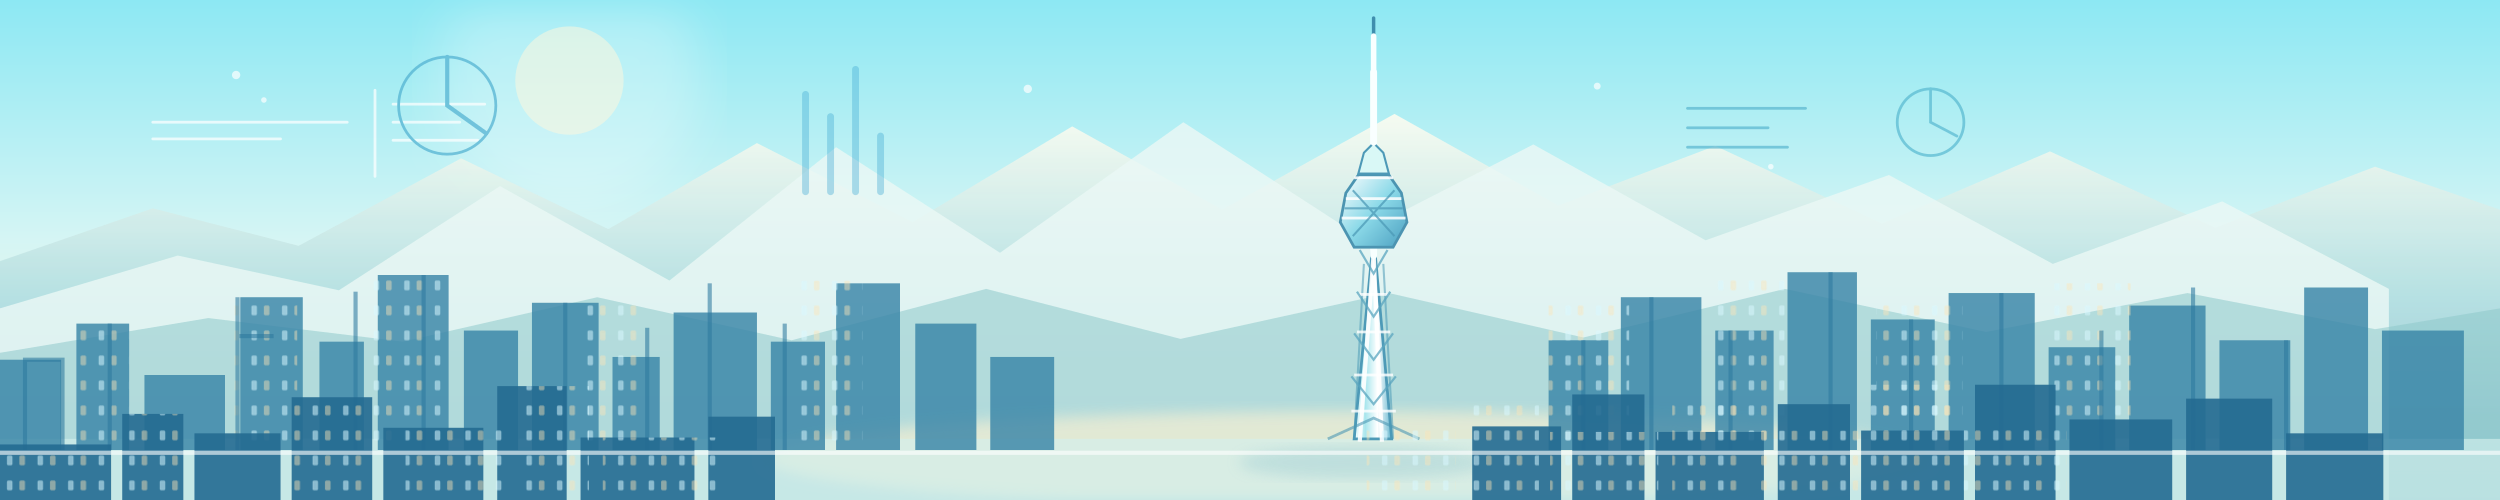
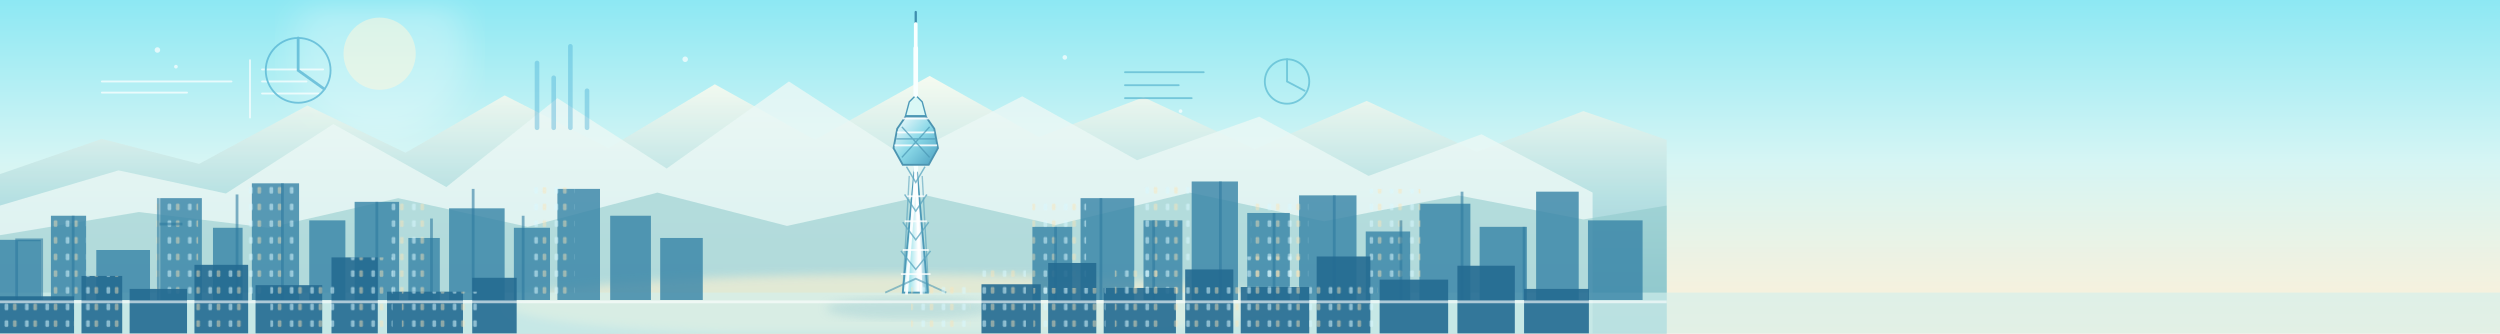
- <svg xmlns="http://www.w3.org/2000/svg" width="1800" height="360" viewBox="0 0 1800 360" role="img" aria-labelledby="title desc">
+ <svg xmlns="http://www.w3.org/2000/svg" width="2700" height="360" viewBox="0 0 2700 360" role="img" aria-labelledby="title desc">
  <defs>
    <linearGradient id="sky" x1="0" y1="0" x2="0" y2="1">
      <stop stop-color="#8de8f3" />
      <stop offset=".48" stop-color="#d5f5f4" />
      <stop offset="1" stop-color="#fff0d7" />
    </linearGradient>
    <linearGradient id="mountain" x1="0" y1="0" x2="0" y2="1">
      <stop stop-color="#fffdf0" />
      <stop offset=".45" stop-color="#b4dfe2" />
      <stop offset="1" stop-color="#76b9c8" />
    </linearGradient>
    <linearGradient id="city" x1="0" y1="0" x2="0" y2="1">
      <stop stop-color="#3d9dbb" />
      <stop offset="1" stop-color="#22628e" />
    </linearGradient>
    <linearGradient id="tower" x1="0" y1="0" x2="1" y2="0">
      <stop stop-color="#f8ffff" />
      <stop offset=".3" stop-color="#a9e6ed" />
      <stop offset=".62" stop-color="#ffffff" />
      <stop offset="1" stop-color="#69b8d0" />
    </linearGradient>
    <linearGradient id="towerHead" x1="0" y1="0" x2="1" y2="1">
      <stop stop-color="#ffffff" />
      <stop offset=".5" stop-color="#8bd9e8" />
      <stop offset="1" stop-color="#4b9fc0" />
    </linearGradient>
    <linearGradient id="goldGlow" x1="0" y1="0" x2="1" y2="0">
      <stop stop-color="#f6c76c" stop-opacity="0" />
      <stop offset=".5" stop-color="#f6c76c" stop-opacity=".34" />
      <stop offset="1" stop-color="#f6c76c" stop-opacity="0" />
    </linearGradient>
    <pattern id="windows" width="22" height="18" patternUnits="userSpaceOnUse">
      <rect x="5" y="4" width="4" height="7" rx="1" fill="#d9f8ff" opacity=".7" />
      <rect x="14" y="4" width="4" height="7" rx="1" fill="#fce5b8" opacity=".6" />
    </pattern>
    <filter id="blur">
      <feGaussianBlur stdDeviation="18" />
    </filter>
    <filter id="soft">
      <feGaussianBlur stdDeviation="5" />
    </filter>
  </defs>
-   <rect width="1800" height="360" fill="url(#sky)" />
+   <rect width="2700" height="360" fill="url(#sky)" />
  <circle cx="410" cy="58" r="94" fill="#fff" opacity=".28" filter="url(#blur)" />
  <circle cx="410" cy="58" r="39" fill="#fff7dc" opacity=".52" />
  <path d="M0 188 110 150 215 177 332 114 438 165 545 103 657 160 772 91 880 151 1004 82 1122 148 1235 105 1355 161 1476 109 1595 164 1710 120 1800 151V360H0Z" fill="url(#mountain)" opacity=".88" />
  <path d="m0 222 128-38 116 25 116-75 122 68 120-96 118 76 132-94 125 81 127-65 124 69 132-47 118 64 122-45 120 63v152H0Z" fill="#eaf8f5" opacity=".82" />
  <path d="M0 254 150 229 290 246 430 214 570 245 710 208 850 244 1000 211 1140 243 1285 208 1430 239 1575 211 1710 237 1800 222V360H0Z" fill="#8ec9cb" opacity=".55" />
  <ellipse cx="970" cy="330" rx="420" ry="34" fill="#fff2d1" opacity=".62" filter="url(#soft)" />
-   <rect y="316" width="1800" height="44" fill="#d3f0ed" opacity=".65" />
+   <rect y="316" width="2700" height="44" fill="#d3f0ed" opacity=".65" />
  <g fill="#3985a7" opacity=".82">
    <path d="M0 324V259h44v65H0zm55 0V233h38v91H55zm49 0V270h58v54h-58zm69 0V214h45v110h-45zm57 0V246h32v78h-32zm42 0V198h51v126h-51zm62 0V238h39v86h-39zm49 0V218h48v106h-48zm58 0V257h34v67h-34zm44 0V225h60v99h-60zm70 0V246h39v78h-39zm47 0V204h46v120h-46zm57 0V233h44v91h-44zm54 0V257h46v67h-46z" />
    <path d="M1115 324V245h43v79h-43zm52 0V214h58v110h-58zm68 0V238h42v86h-42zm52 0V196h50v128h-50zm60 0V230h46v94h-46zm56 0V211h62v113h-62zm72 0V250h48v74h-48zm58 0V220h55v104h-55zm65 0V245h51v79h-51zm61 0V207h46v117h-46zm56 0V238h59v86h-59z" />
  </g>
  <g fill="url(#windows)" opacity=".74">
    <path d="M55 233h38v91H55zm114-19h45v110h-45zm99-16h51v126h-51zm149 18h48v106h-48zm158-14h46v120h-46zm540 12h58v110h-58zm120-18h50v128h-50zm116 15h62v113h-62zm128-7h55v104h-55z" />
  </g>
  <g fill="none" stroke="#2d789e" stroke-width="3" opacity=".58">
    <path d="M18 324v-65h27v65m34-91v91m92-110v110m26-82h-26m85-32v114m49-126v126m102-106v106m59-88v88m45-120v120m54-91v91m575-79v79m49-110v110m57-86v86m72-128v128m58-94v94m65-113v113m72-86v86m66-117v117m67-79v79" />
  </g>
  <g transform="translate(0 0)">
    <ellipse cx="982" cy="333" rx="90" ry="12" fill="#4c9fbb" opacity=".18" filter="url(#soft)" />
    <path d="M975 316 989 170 1002 316Z" fill="url(#tower)" stroke="#4e9ab7" stroke-width="2" />
    <path d="M979 318 989 183 995 318" fill="none" stroke="#ffffff" stroke-width="3" opacity=".9" />
    <path d="M989 184 989 52" stroke="#f7ffff" stroke-width="5" stroke-linecap="round" />
    <path d="M989 53 989 13" stroke="#3f8eae" stroke-width="2.5" stroke-linecap="round" />
    <path d="M975 178 965 160 969 139 978 126 1000 126 1009 139 1013 160 1003 178Z" fill="url(#towerHead)" stroke="#4c94b1" stroke-width="2" />
    <path d="M969 143 1009 143M966 157 1012 157M975 128 1003 128" stroke="#ffffff" stroke-width="2" opacity=".85" />
    <path d="M974 137 1004 170M1004 137 974 170M968 150 1010 150" stroke="#4b98b5" stroke-width="1.5" opacity=".72" />
    <path d="M978 125 982 110 989 103 996 110 1000 125Z" fill="#d9f8f6" stroke="#4d99b7" stroke-width="1.5" />
    <path d="M989 103V26" stroke="#f9ffff" stroke-width="4" stroke-linecap="round" />
    <path d="M982 190 975 316M996 190 1003 316" stroke="#4c9ab7" stroke-width="1.5" opacity=".55" />
    <path d="M978 212 1000 212M977 239 1001 239M975 270 1003 270M973 296 1005 296" stroke="#ffffff" stroke-width="2" opacity=".8" />
    <path d="M979 180 989 197 999 180M977 210 989 228 1001 210M975 240 989 259 1003 240M973 271 989 291 1005 271" fill="none" stroke="#5aa5bf" stroke-width="1.6" opacity=".75" />
    <path d="M956 316 989 301 1022 316" fill="none" stroke="#4c98b4" stroke-width="2" opacity=".6" />
  </g>
  <g fill="#246a91" opacity=".9">
    <path d="M0 360V320h80v40zm88 0V298h44v62zm52 0V312h62v48zm70 0V286h58v74zm66 0V308h72v52zm82 0V278h50v82zm60 0V315h82v45zm92 0V300h48v60zm550 0V307h64v53zm72 0V284h52v76zm60 0V311h78v49zm88 0V291h52v69zm60 0V310h74v50zm82 0V277h58v83zm68 0V302h74v58zm84 0V287h62v73zm72 0V312h70v48z" />
  </g>
  <g fill="url(#windows)" opacity=".75">
    <path d="M0 320h80v40H0zm88-22h44v62H88zm122-12h58v74h-58zm82 22h72v52h-72zm82-30h50v82h-50zm60 37h82v45h-82zm550-8h64v53h-64zm72-23h52v76h-52zm60 27h78v49h-78zm88-20h52v69h-52zm60 19h74v50h-74zm82-33h58v83h-58zm68 25h74v58h-74z" />
  </g>
  <g fill="none" stroke="#ffffff" stroke-linecap="round" opacity=".7">
    <path d="M110 88h140M110 100h92M270 65v62m13-52h66m-66 13h48m-48 13h61" stroke-width="2" />
    <circle cx="322" cy="76" r="35" stroke="#4eafd0" stroke-width="2" />
    <path d="M322 41v35l28 20" stroke="#4eafd0" stroke-width="3" />
    <path d="M580 68v70m18-54v54m18-88v88m18-40v40" stroke="#42a9d1" stroke-width="5" opacity=".55" />
    <path d="M1215 78h85m-85 14h58m-58 14h72" stroke="#58b5ce" stroke-width="2" />
    <circle cx="1390" cy="88" r="24" stroke="#57b8d0" stroke-width="2" />
    <path d="M1390 64v24l19 10" stroke="#57b8d0" stroke-width="2" />
  </g>
  <g fill="#fff" opacity=".68">
    <circle cx="170" cy="54" r="3" />
    <circle cx="190" cy="72" r="2" />
    <circle cx="740" cy="64" r="3" />
    <circle cx="1150" cy="62" r="2.5" />
    <circle cx="1275" cy="120" r="2" />
  </g>
  <path d="M0 326H1800" stroke="#fff" stroke-width="3" opacity=".6" />
  <path d="M0 345H1800" stroke="url(#goldGlow)" stroke-width="10" opacity=".75" />
</svg>
